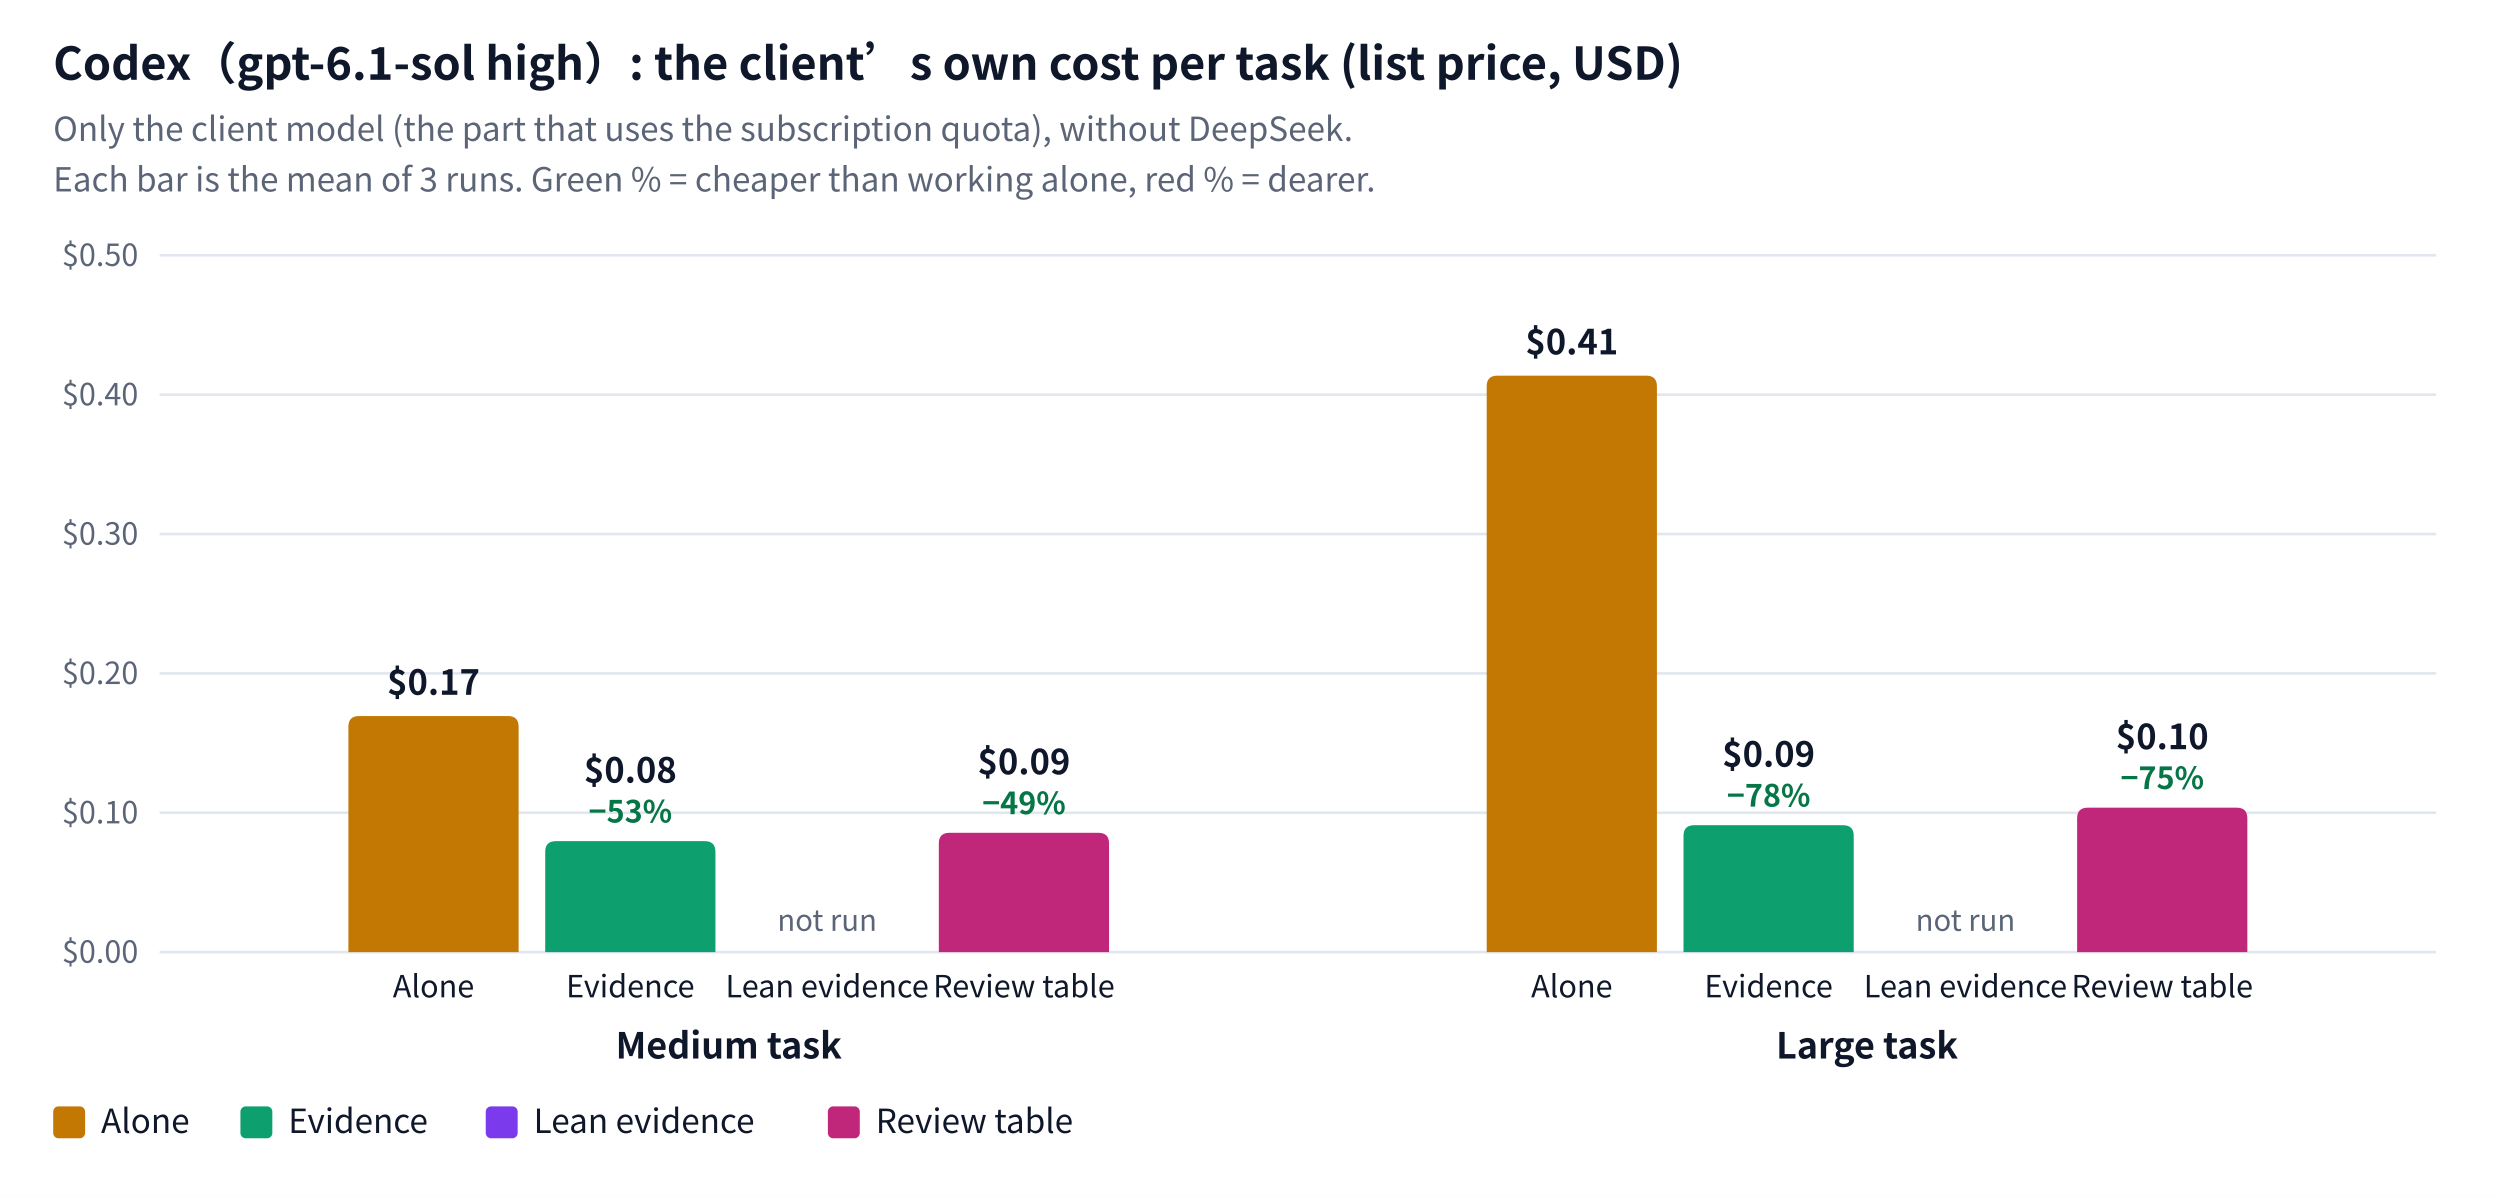
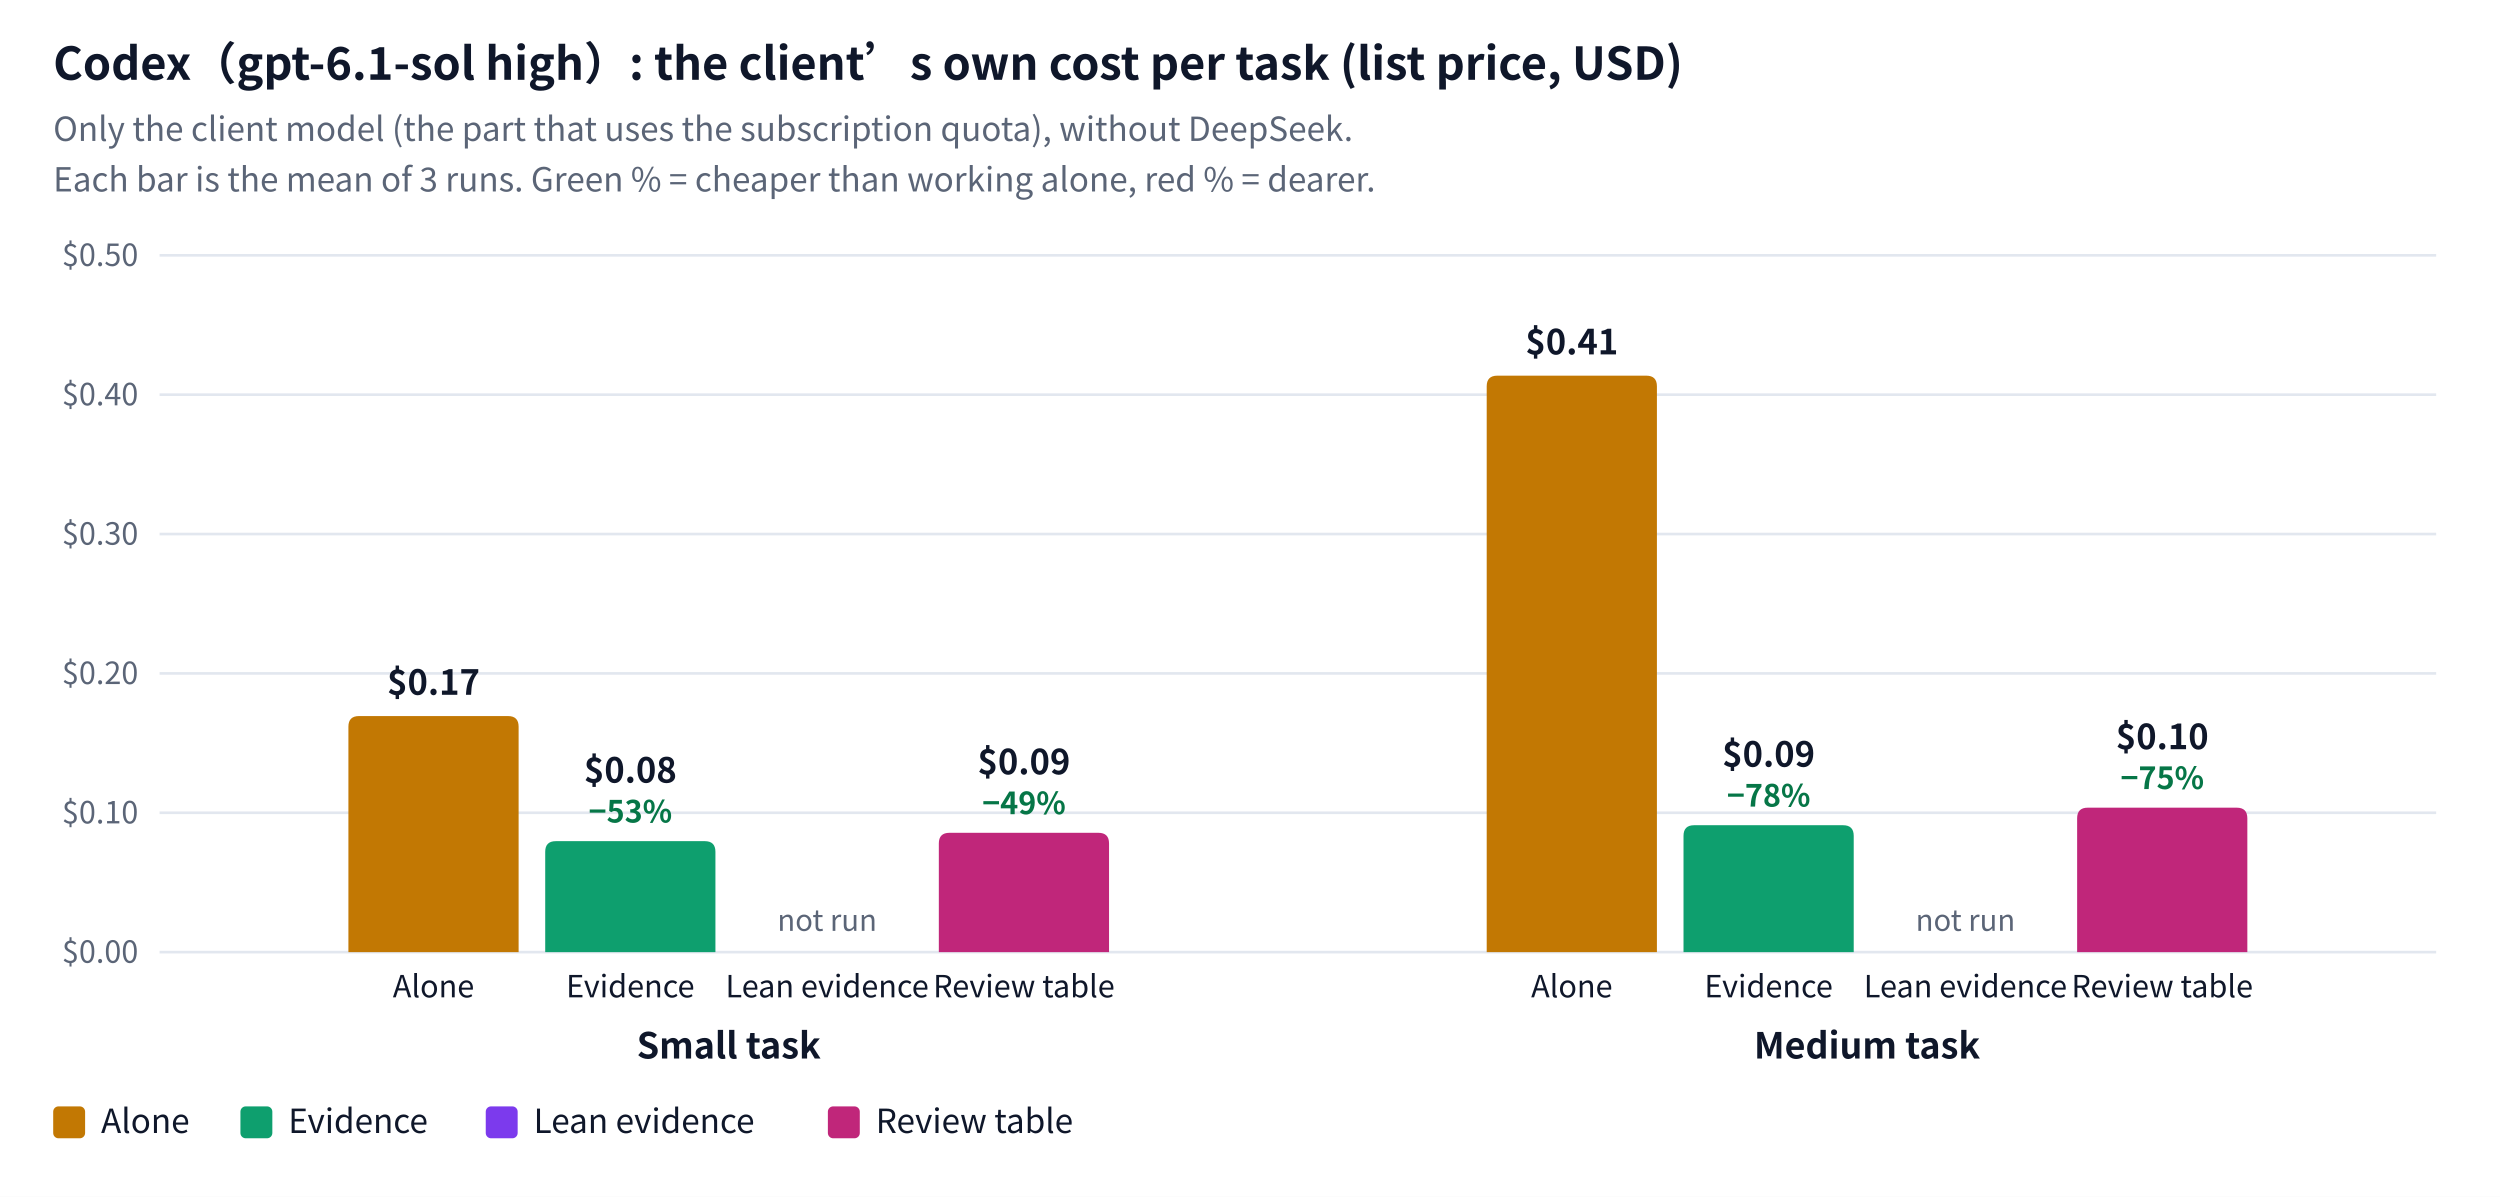
<svg xmlns="http://www.w3.org/2000/svg" width="940" height="450" viewBox="0 0 940 450" font-family="-apple-system, 'Segoe UI', 'PingFang SC', 'Noto Sans CJK SC', Helvetica, Arial, sans-serif">
  <rect width="940" height="450" fill="#FFFFFF" />
  <text x="20" y="30" font-size="17" font-weight="600" fill="#0F172A">Codex（gpt-6.1-sol high）: the client’s own cost per task (list price, USD)</text>
  <text x="20" y="53" font-size="12.5" fill="#5B6577">Only the client model (the part that uses the subscription quota), without DeepSeek.</text>
  <text x="20" y="72" font-size="12.5" fill="#5B6577">Each bar is the mean of 3 runs. Green % = cheaper than working alone, red % = dearer.</text>
  <line x1="60" x2="916" y1="358" y2="358" stroke="#E2E7EF" />
  <text x="52" y="362" font-size="11.5" fill="#5B6577" text-anchor="end">$0.00</text>
  <line x1="60" x2="916" y1="305.6" y2="305.6" stroke="#E2E7EF" />
  <text x="52" y="309.6" font-size="11.5" fill="#5B6577" text-anchor="end">$0.10</text>
  <line x1="60" x2="916" y1="253.2" y2="253.2" stroke="#E2E7EF" />
  <text x="52" y="257.2" font-size="11.5" fill="#5B6577" text-anchor="end">$0.20</text>
  <line x1="60" x2="916" y1="200.8" y2="200.8" stroke="#E2E7EF" />
  <text x="52" y="204.8" font-size="11.5" fill="#5B6577" text-anchor="end">$0.30</text>
  <line x1="60" x2="916" y1="148.4" y2="148.4" stroke="#E2E7EF" />
  <text x="52" y="152.4" font-size="11.5" fill="#5B6577" text-anchor="end">$0.40</text>
  <line x1="60" x2="916" y1="96" y2="96" stroke="#E2E7EF" />
  <text x="52" y="100" font-size="11.5" fill="#5B6577" text-anchor="end">$0.50</text>
  <text x="163" y="375" font-size="11.5" fill="#0F172A" text-anchor="middle">Alone</text>
  <path d="M131,358 V273.236 Q131,269.236 135,269.236 H191 Q195,269.236 195,273.236 V358 Z" fill="#C27803" />
  <text x="163" y="261.236" font-size="13" font-weight="600" fill="#0F172A" text-anchor="middle">$0.17</text>
  <text x="237" y="375" font-size="11.5" fill="#0F172A" text-anchor="middle">Evidence</text>
  <path d="M205,358 V320.273 Q205,316.273 209,316.273 H265 Q269,316.273 269,320.273 V358 Z" fill="#0E9F6E" />
  <text x="237" y="294.273" font-size="13" font-weight="600" fill="#0F172A" text-anchor="middle">$0.08</text>
  <text x="237" y="309.273" font-size="11.5" font-weight="600" fill="#067647" text-anchor="middle">−53%</text>
  <text x="311" y="375" font-size="11.5" fill="#0F172A" text-anchor="middle">Lean evidence</text>
  <text x="311" y="350" font-size="11" fill="#5B6577" text-anchor="middle">not run</text>
  <text x="385" y="375" font-size="11.5" fill="#0F172A" text-anchor="middle">Review table</text>
  <path d="M353,358 V317.134 Q353,313.134 357,313.134 H413 Q417,313.134 417,317.134 V358 Z" fill="#C0267A" />
  <text x="385" y="291.134" font-size="13" font-weight="600" fill="#0F172A" text-anchor="middle">$0.09</text>
  <text x="385" y="306.134" font-size="11.5" font-weight="600" fill="#067647" text-anchor="middle">−49%</text>
-   <text x="274" y="398" font-size="13.5" font-weight="600" fill="#0F172A" text-anchor="middle">Medium task</text>
+   <text x="274" y="398" font-size="13.5" font-weight="600" fill="#0F172A" text-anchor="middle">Small task</text>
  <text x="591" y="375" font-size="11.5" fill="#0F172A" text-anchor="middle">Alone</text>
  <path d="M559,358 V145.248 Q559,141.248 563,141.248 H619 Q623,141.248 623,145.248 V358 Z" fill="#C27803" />
  <text x="591" y="133.248" font-size="13" font-weight="600" fill="#0F172A" text-anchor="middle">$0.41</text>
  <text x="665" y="375" font-size="11.5" fill="#0F172A" text-anchor="middle">Evidence</text>
  <path d="M633,358 V314.282 Q633,310.282 637,310.282 H693 Q697,310.282 697,314.282 V358 Z" fill="#0E9F6E" />
  <text x="665" y="288.282" font-size="13" font-weight="600" fill="#0F172A" text-anchor="middle">$0.09</text>
  <text x="665" y="303.282" font-size="11.5" font-weight="600" fill="#067647" text-anchor="middle">−78%</text>
  <text x="739" y="375" font-size="11.5" fill="#0F172A" text-anchor="middle">Lean evidence</text>
  <text x="739" y="350" font-size="11" fill="#5B6577" text-anchor="middle">not run</text>
  <text x="813" y="375" font-size="11.5" fill="#0F172A" text-anchor="middle">Review table</text>
  <path d="M781,358 V307.684 Q781,303.684 785,303.684 H841 Q845,303.684 845,307.684 V358 Z" fill="#C0267A" />
  <text x="813" y="281.684" font-size="13" font-weight="600" fill="#0F172A" text-anchor="middle">$0.10</text>
  <text x="813" y="296.684" font-size="11.5" font-weight="600" fill="#067647" text-anchor="middle">−75%</text>
-   <text x="702" y="398" font-size="13.5" font-weight="600" fill="#0F172A" text-anchor="middle">Large task</text>
+   <text x="702" y="398" font-size="13.5" font-weight="600" fill="#0F172A" text-anchor="middle">Medium task</text>
  <rect x="20" y="416" width="12" height="12" rx="2" fill="#C27803" />
  <text x="38" y="426" font-size="12.5" fill="#0F172A">Alone</text>
  <rect x="90.4" y="416" width="12" height="12" rx="2" fill="#0E9F6E" />
  <text x="108.4" y="426" font-size="12.5" fill="#0F172A">Evidence</text>
  <rect x="182.64" y="416" width="12" height="12" rx="2" fill="#7C3AED" />
  <text x="200.64" y="426" font-size="12.5" fill="#0F172A">Lean evidence</text>
  <rect x="311.28" y="416" width="12" height="12" rx="2" fill="#C0267A" />
  <text x="329.28" y="426" font-size="12.5" fill="#0F172A">Review table</text>
</svg>
